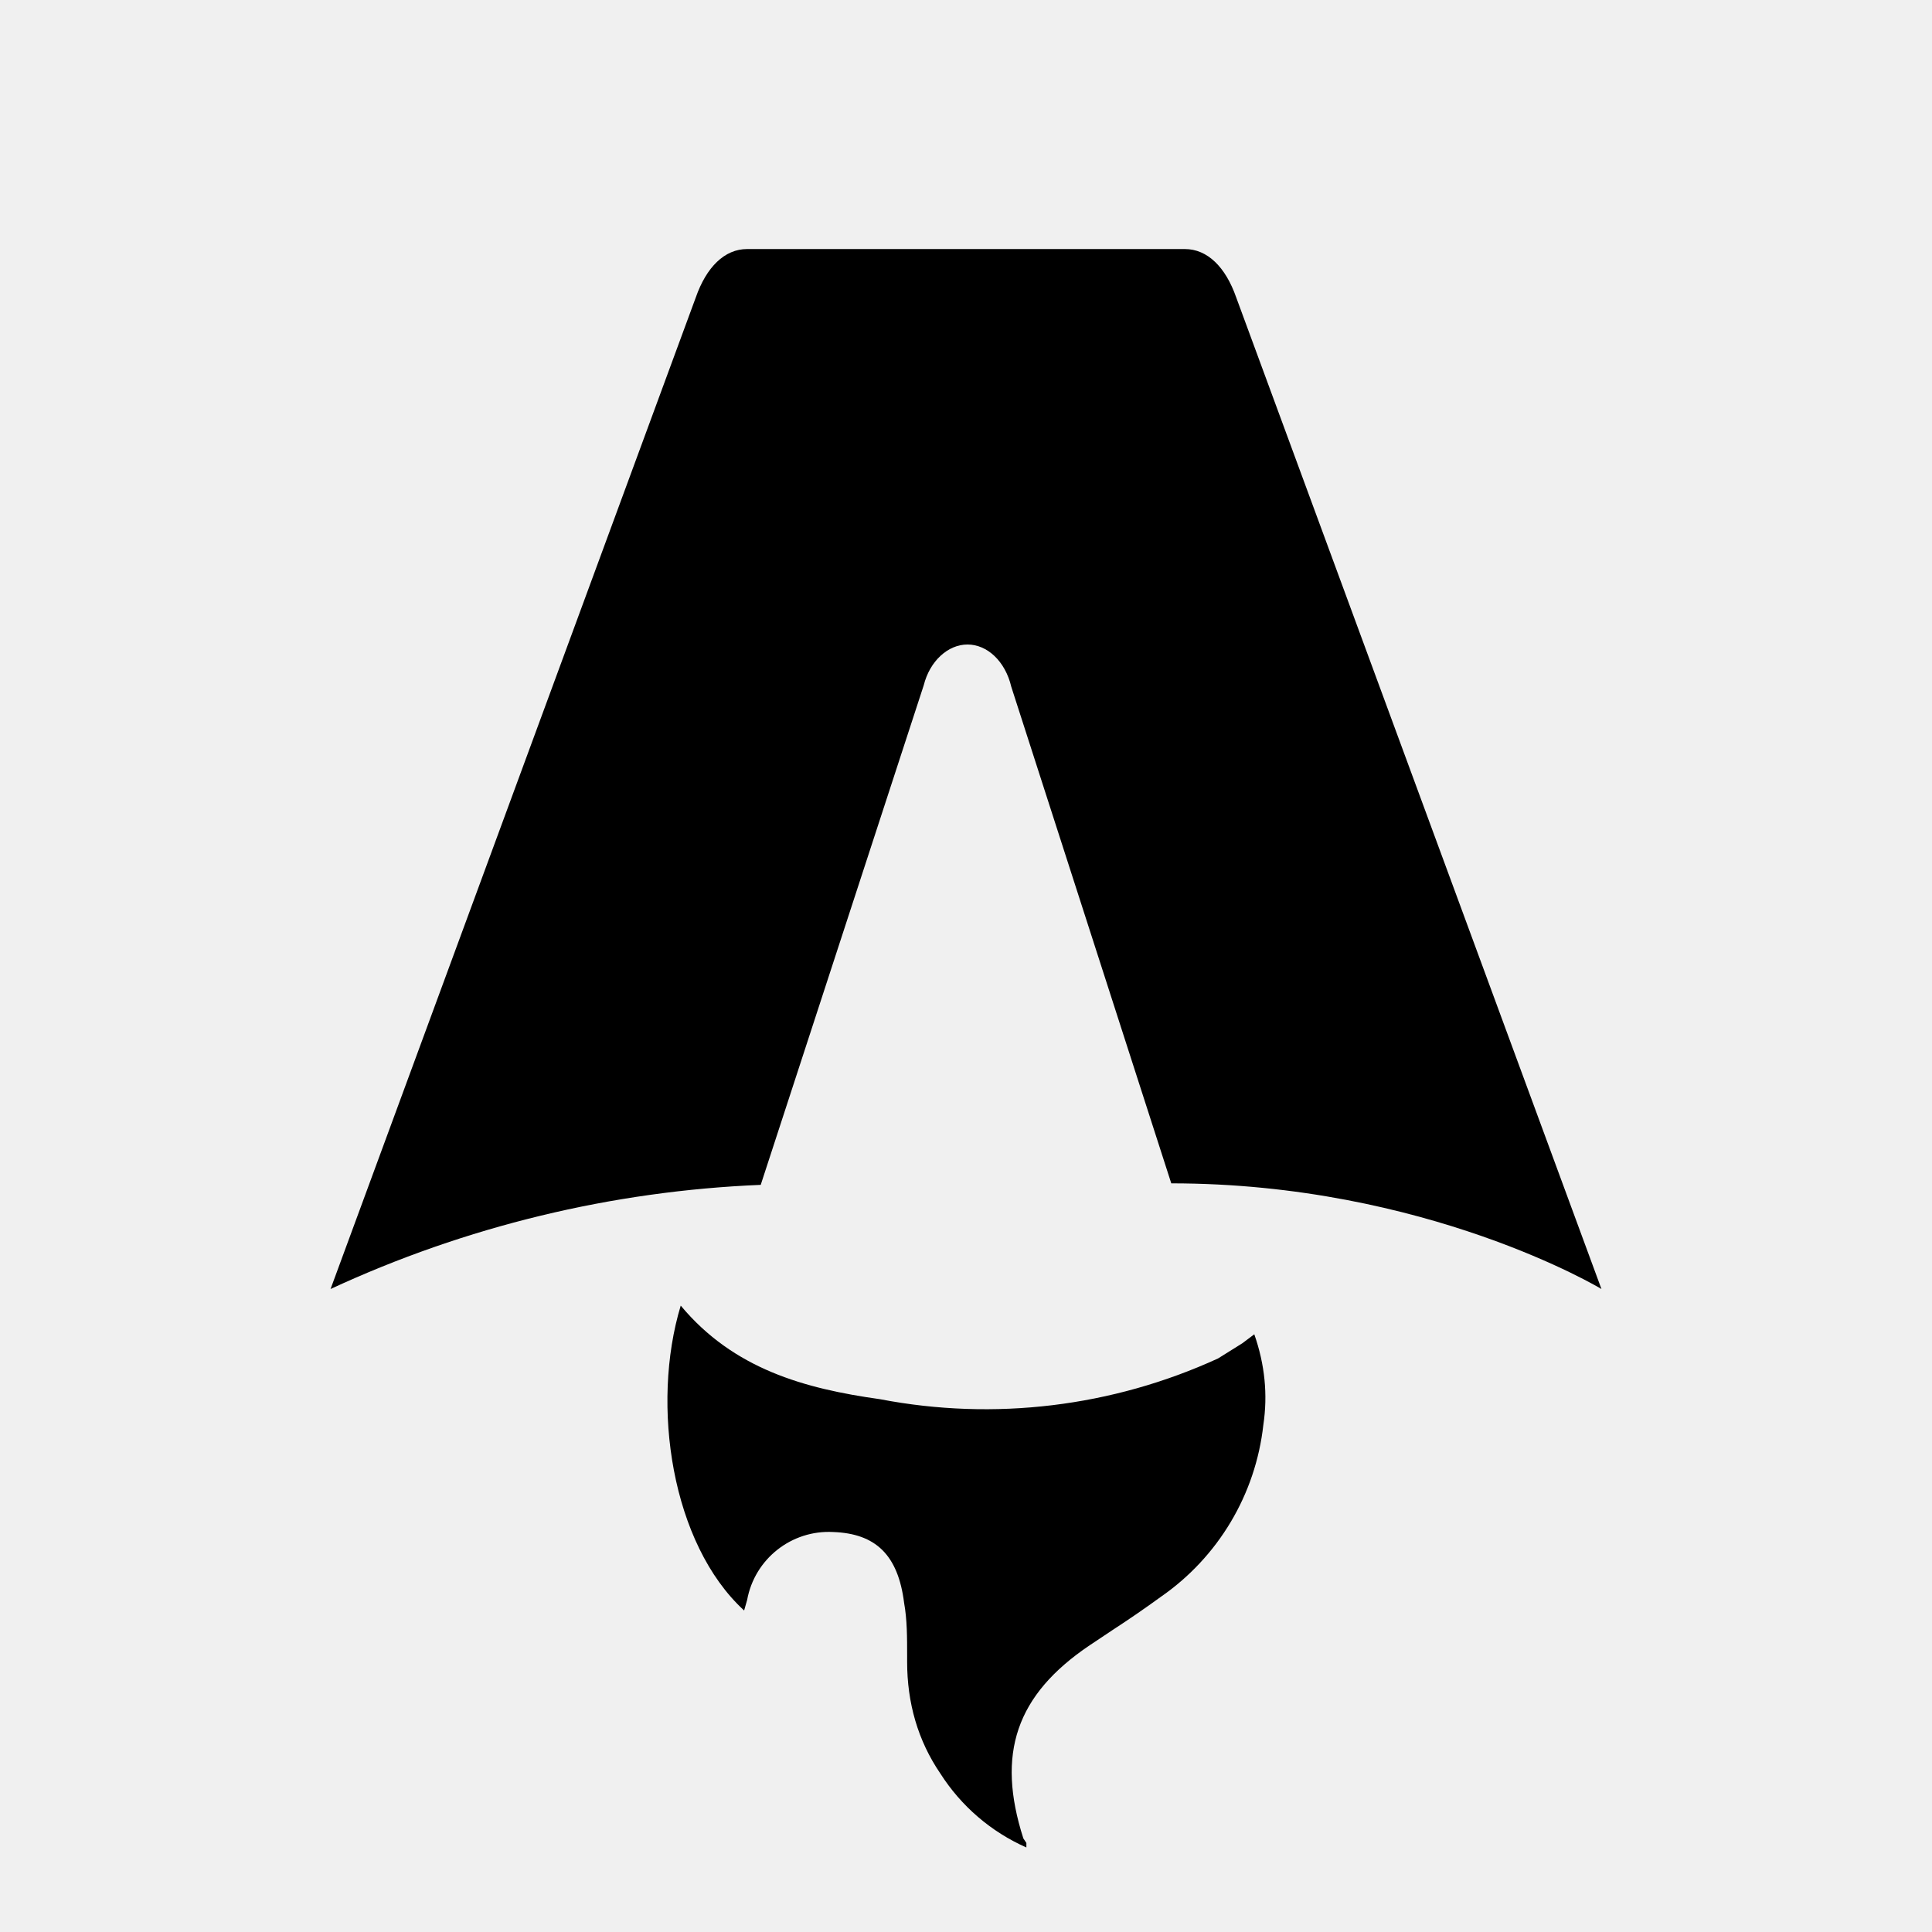
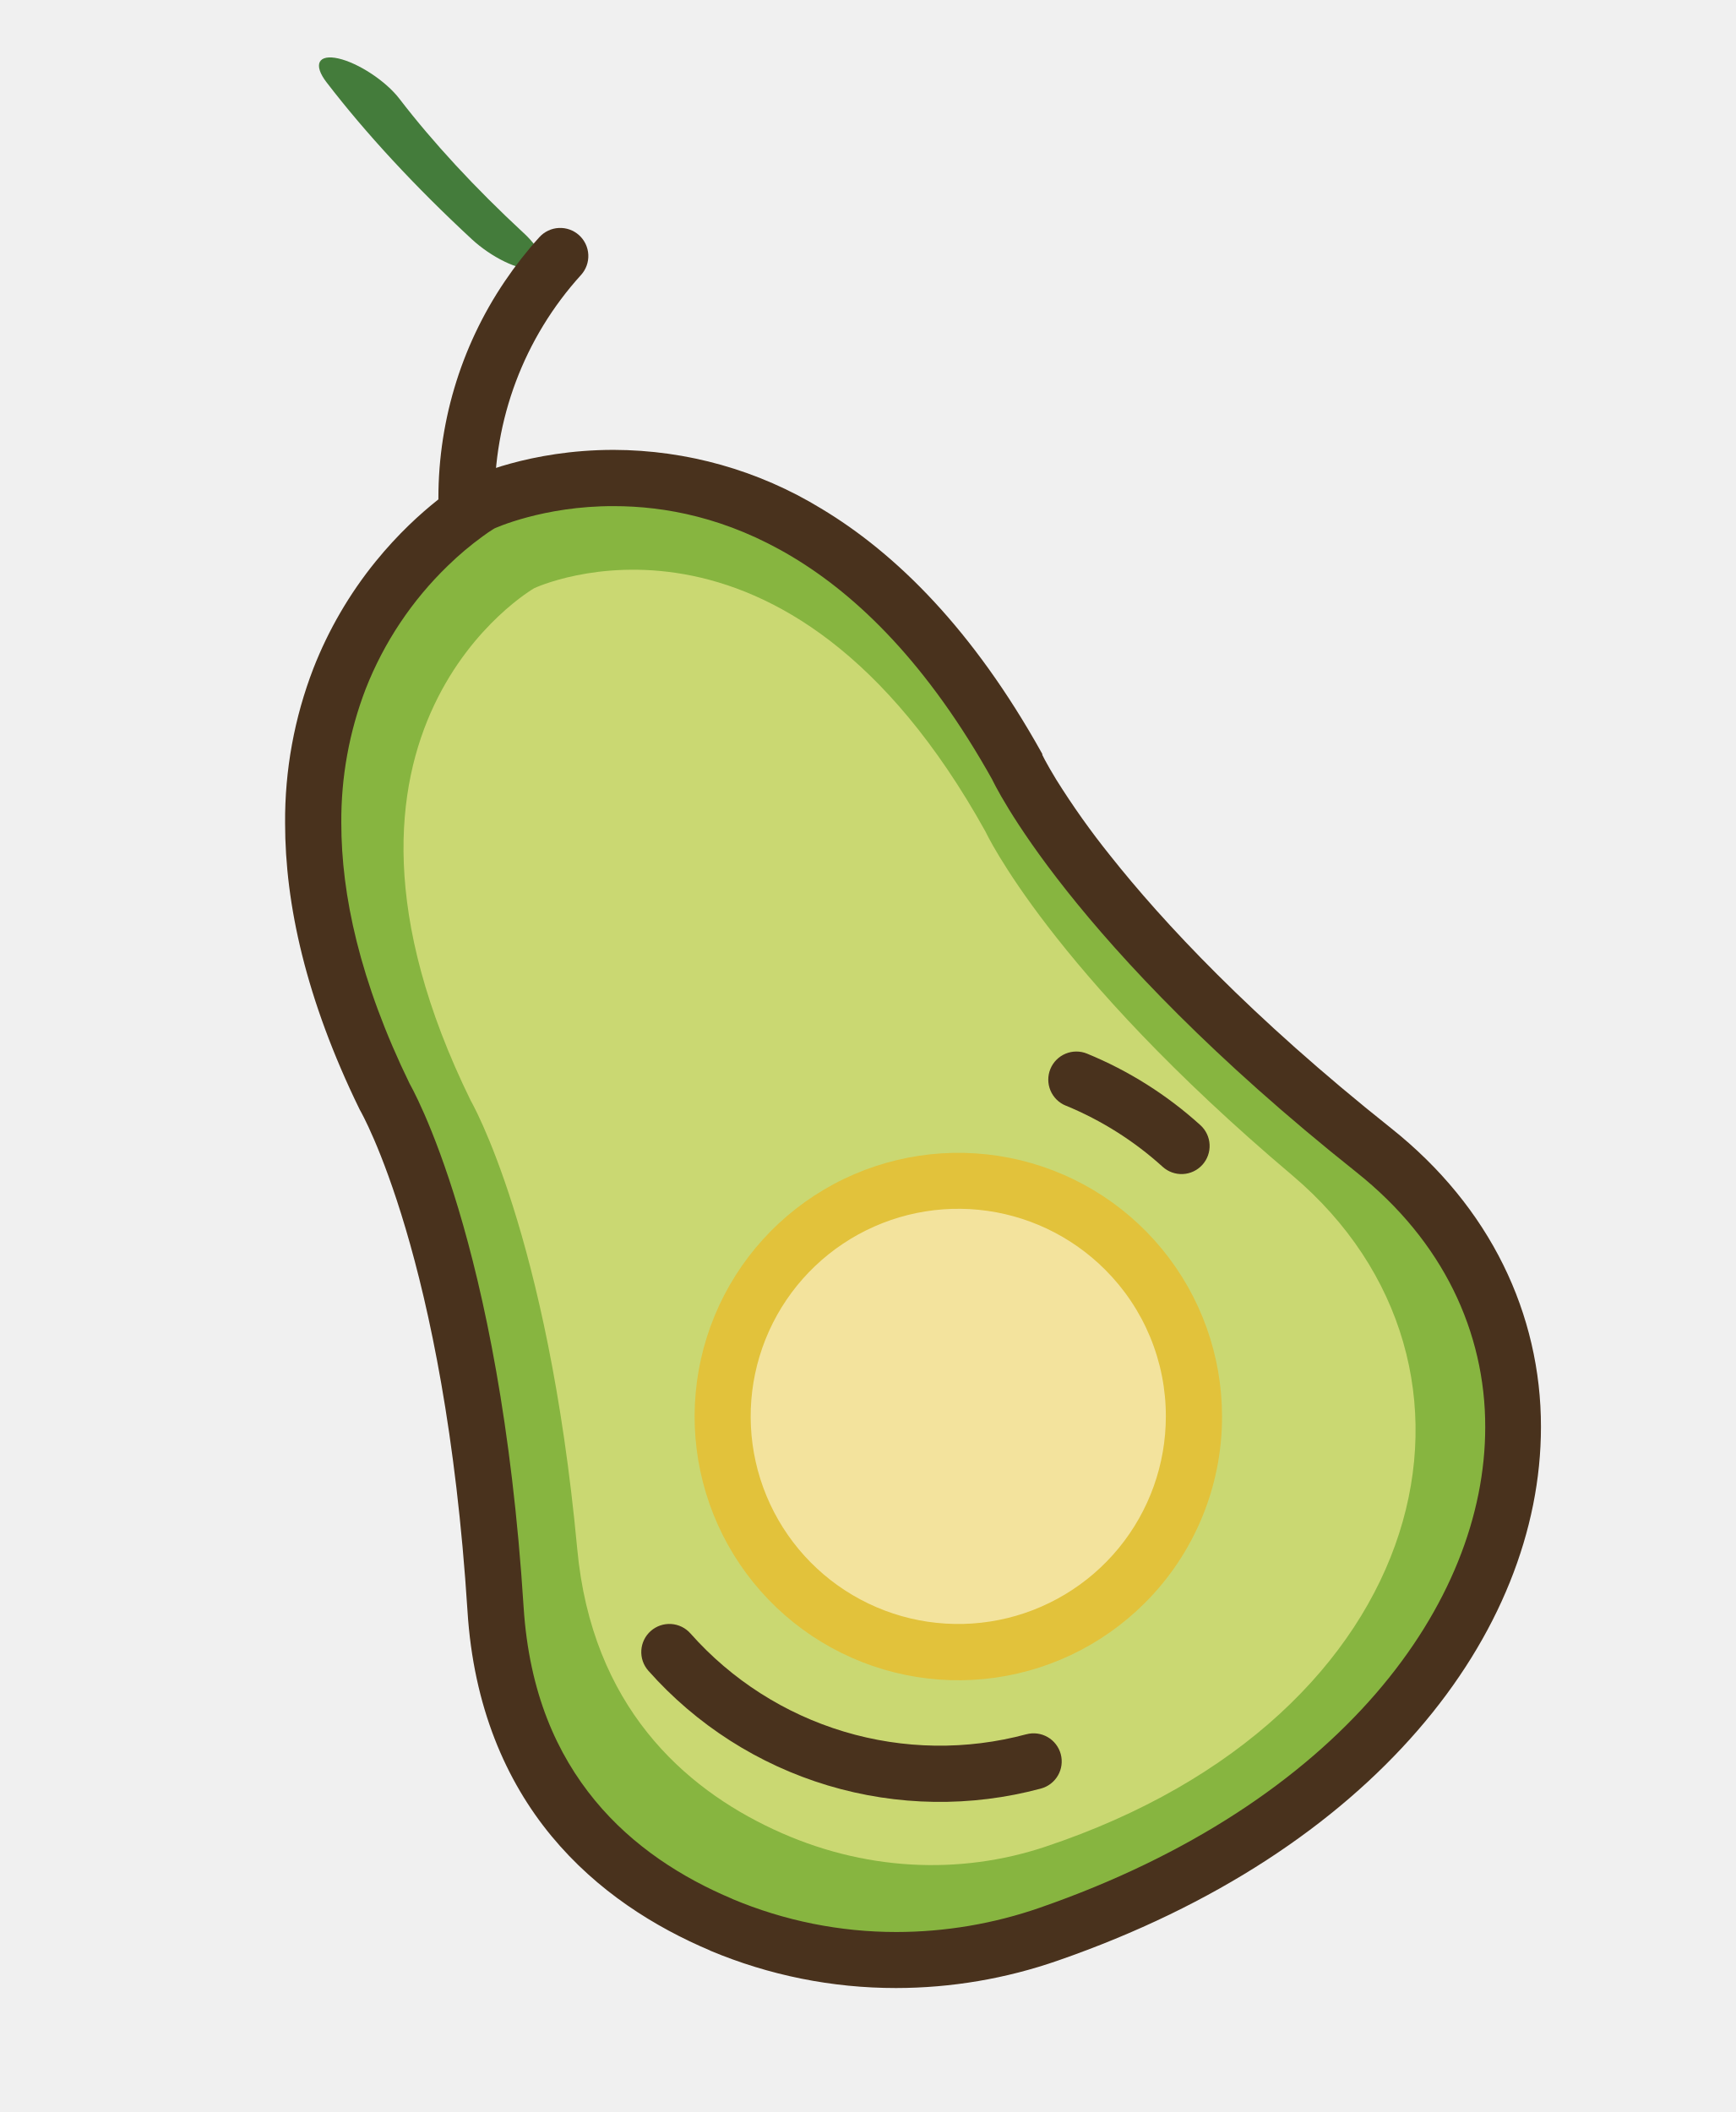
- <svg xmlns="http://www.w3.org/2000/svg" fill="none" viewBox="0 0 128 128">
-   <path d="M50.4 78.5a75.1 75.1 0 0 0-28.5 6.9l24.2-65.7c.7-2 1.9-3.2 3.4-3.2h29c1.5 0 2.7 1.2 3.4 3.2l24.2 65.7s-11.6-7-28.5-7L67 45.5c-.4-1.7-1.6-2.8-2.9-2.8-1.3 0-2.5 1.1-2.9 2.7L50.4 78.5Zm-1.1 28.2Zm-4.2-20.2c-2 6.6-.6 15.8 4.2 20.2a17.5 17.5 0 0 1 .2-.7 5.5 5.5 0 0 1 5.7-4.5c2.8.1 4.3 1.5 4.7 4.7.2 1.1.2 2.3.2 3.5v.4c0 2.7.7 5.2 2.2 7.4a13 13 0 0 0 5.7 4.9v-.3l-.2-.3c-1.8-5.6-.5-9.5 4.4-12.8l1.5-1a73 73 0 0 0 3.2-2.2 16 16 0 0 0 6.8-11.4c.3-2 .1-4-.6-6l-.8.6-1.6 1a37 37 0 0 1-22.4 2.7c-5-.7-9.7-2-13.2-6.2Z" />
-   <style>
-         path { fill: #000; }
-         @media (prefers-color-scheme: dark) {
-             path { fill: #FFF; }
-         }
-     </style>
+ <svg xmlns="http://www.w3.org/2000/svg" width="530" height="645" viewBox="0 0 530 645" fill="none">
+   <path d="M220.19 587.8C252.049 601.093 287.703 602.112 320.27 590.66C465.69 540.22 500.1 415.39 419.51 351.27C332.6 282.11 310.46 234 310.46 234C240.76 109.07 146.91 153.72 146.91 153.72C146.91 153.72 54.61 206.26 117.26 334.86C117.26 334.86 144.1 380.54 151.16 491.39C154.68 546.79 187.88 574.22 220.19 587.8Z" fill="#87B540" />
+   <path d="M236.21 558.67C263.58 571.48 293.04 572.72 319.21 564C438.3 524.34 463.21 416.91 394.65 358.93C320.66 296.39 301 254 301 254C239.67 143.53 163.16 179.63 163.16 179.63C163.16 179.63 88.16 222.63 143.75 336.1C143.75 336.1 167.29 376.53 176.29 473C180.75 521.19 209 546 236.21 558.67Z" fill="#CAD872" />
+   <path d="M220.19 587.8L216.87 595.71C234.849 603.267 254.158 607.154 273.66 607.14C290.486 607.124 307.19 604.292 323.08 598.76C371.37 582.02 408.08 557.14 432.95 528.48C457.82 499.82 470.62 467.34 470.62 435.8C470.657 418.634 466.721 401.692 459.12 386.3C451.46 370.77 439.97 356.58 424.86 344.56C381.86 310.36 355.09 281.5 339.12 261.36C333.155 253.937 327.636 246.166 322.59 238.09C320.97 235.44 319.85 233.44 319.15 232.14C318.81 231.49 318.56 231.02 318.42 230.72L318.27 230.42V230.37L315.27 231.8L318.33 230.4L315.33 231.83L318.39 230.43L318.25 230.12L318.09 229.83C297.19 192.36 273.77 169.08 250.8 155.31C231.709 143.646 209.782 137.447 187.41 137.39C161.49 137.39 144.09 145.65 143.41 145.98L143.12 146.12L142.85 146.27C142.24 146.64 128.53 154.48 114.7 171.51C106.72 181.348 100.311 192.362 95.7 204.16C89.891 219.22 86.963 235.238 87.07 251.38C87.07 276.05 93.39 305.09 109.74 338.63L109.89 338.93L110.05 339.22L112.94 337.52L110.04 339.2L112.93 337.5L110.03 339.18C110.17 339.43 135.89 384.01 142.77 491.92C144.6 521.24 154.52 543.92 168.44 560.75C182.36 577.58 199.98 588.55 217.05 595.75L220.37 587.84L223.7 579.93C208.46 573.53 193.33 563.98 181.7 549.85C170.07 535.72 161.61 516.96 159.92 490.85C152.79 378.78 125.56 331.69 124.86 330.52L117.46 334.87L125.18 331.11C109.77 299.48 104.24 273.11 104.24 251.38C104.131 237.367 106.658 223.459 111.69 210.38C117.261 196.179 125.825 183.345 136.8 172.75C140.112 169.524 143.651 166.54 147.39 163.82C148.72 162.82 149.77 162.16 150.46 161.72C150.8 161.5 151.05 161.35 151.21 161.26L151.36 161.16L149.11 157.27L151.34 161.18L149.09 157.29L151.32 161.2L147.07 153.74L150.76 161.49L149.56 158.97L150.74 161.5L149.54 158.98L150.72 161.51C150.96 161.38 165.91 154.51 187.42 154.57C202.99 154.57 221.93 158.03 241.98 170.05C262.03 182.07 283.36 202.83 303.11 238.21L310.6 234.03L302.81 237.62C303.37 238.85 326.43 288.12 414.31 358.03C427.6 368.62 437.38 380.8 443.88 393.95C450.318 406.977 453.645 421.319 453.6 435.85C453.6 462.67 442.66 491.26 420.12 517.3C397.58 543.34 363.47 566.69 317.6 582.6C303.517 587.502 288.712 590.013 273.8 590.03C256.581 590.044 239.533 586.613 223.66 579.94L220.19 587.8Z" fill="#49321D" />
+   <path d="M343.563 483.461C371.673 455.351 371.673 409.776 343.563 381.666C315.453 353.556 269.878 353.556 241.768 381.666C213.658 409.776 213.658 455.351 241.768 483.461C269.878 511.571 315.453 511.571 343.563 483.461Z" fill="#F3E39D" />
+   <path d="M364.64 432.56H356.06C356.06 447.228 350.975 461.442 341.67 472.781C332.365 484.119 319.416 491.881 305.03 494.743C290.644 497.605 275.711 495.39 262.774 488.475C249.838 481.561 239.7 470.375 234.087 456.824C228.473 443.273 227.732 428.194 231.99 414.158C236.247 400.122 245.24 387.996 257.436 379.846C269.632 371.697 284.276 368.029 298.874 369.466C313.471 370.904 327.118 377.358 337.49 387.73C343.389 393.609 348.067 400.596 351.254 408.29C354.441 415.984 356.074 424.232 356.06 432.56H373.22C373.209 413.929 366.738 395.878 354.911 381.482C343.084 367.086 326.632 357.236 308.357 353.61C290.082 349.983 271.115 352.805 254.687 361.594C238.259 370.383 225.386 384.595 218.262 401.81C211.137 419.026 210.201 438.178 215.613 456.006C221.026 473.834 232.452 489.234 247.944 499.582C263.437 509.931 282.039 514.588 300.58 512.761C319.121 510.933 336.456 502.734 349.63 489.56C357.125 482.083 363.067 473.197 367.116 463.415C371.164 453.633 373.239 443.147 373.22 432.56H364.64Z" fill="#E2C23B" />
+   <path d="M313.46 529.64C295.188 534.553 275.909 534.274 257.786 528.835C239.664 523.396 223.417 513.012 210.87 498.85C210.124 498.005 209.218 497.315 208.205 496.82C207.192 496.325 206.091 496.035 204.965 495.965C203.84 495.895 202.712 496.048 201.645 496.414C200.579 496.781 199.595 497.353 198.75 498.1C197.905 498.847 197.215 499.752 196.72 500.765C196.225 501.779 195.935 502.879 195.865 504.005C195.795 505.13 195.948 506.258 196.314 507.325C196.681 508.391 197.254 509.375 198 510.22C212.663 526.776 231.653 538.916 252.835 545.276C274.017 551.635 296.552 551.962 317.91 546.22C318.998 545.927 320.018 545.422 320.911 544.734C321.803 544.047 322.552 543.19 323.114 542.213C323.676 541.236 324.04 540.158 324.185 539.041C324.33 537.923 324.254 536.788 323.96 535.7C323.667 534.612 323.162 533.592 322.474 532.7C321.787 531.807 320.93 531.058 319.953 530.496C318.976 529.934 317.898 529.571 316.781 529.425C315.663 529.28 314.528 529.357 313.44 529.65L313.46 529.64Z" fill="#49321D" />
+   <path d="M325.5 337.65C336.369 342.124 346.38 348.447 355.09 356.34C356.777 357.868 359.001 358.663 361.274 358.55C363.547 358.438 365.682 357.427 367.21 355.74C368.737 354.053 369.532 351.829 369.42 349.556C369.307 347.283 368.297 345.148 366.61 343.62C356.426 334.39 344.715 327 332 321.78C329.895 320.914 327.533 320.92 325.433 321.795C323.332 322.671 321.666 324.346 320.8 326.45C319.934 328.554 319.939 330.917 320.815 333.017C321.691 335.118 323.365 336.784 325.47 337.65H325.5Z" fill="#49321D" />
+   <path d="M159.897 71.134C145.067 57.381 132.232 43.508 121.962 30.133C119.973 27.543 116.892 24.794 113.398 22.491C109.905 20.188 106.284 18.519 103.332 17.852C100.381 17.185 98.34 17.574 97.66 18.934C96.98 20.293 97.715 22.512 99.704 25.102C111.713 40.743 126.729 56.966 144.083 73.047C146.954 75.71 150.544 78.165 154.061 79.871C157.579 81.577 160.737 82.396 162.84 82.146C164.943 81.896 165.819 80.599 165.276 78.54C164.732 76.481 162.814 73.828 159.942 71.165L159.897 71.134Z" fill="#447C3B" />
+   <path d="M151.069 154.063C150.625 128.191 160.063 103.123 177.458 83.966C178.988 82.279 179.785 80.053 179.674 77.778C179.563 75.503 178.552 73.365 176.865 71.835C175.178 70.306 172.952 69.509 170.677 69.62C168.402 69.731 166.264 70.741 164.734 72.429C160.902 76.659 157.376 81.158 154.183 85.89C140.522 106.079 133.442 130 133.913 154.373C133.86 155.545 134.048 156.716 134.466 157.813C134.884 158.91 135.523 159.909 136.342 160.749C137.162 161.589 138.145 162.253 139.232 162.697C140.318 163.142 141.484 163.36 142.657 163.336C143.831 163.312 144.987 163.048 146.054 162.56C147.122 162.071 148.077 161.369 148.862 160.497C149.647 159.624 150.245 158.6 150.618 157.487C150.992 156.374 151.133 155.197 151.033 154.027L151.069 154.063Z" fill="#49321D" />
</svg>
